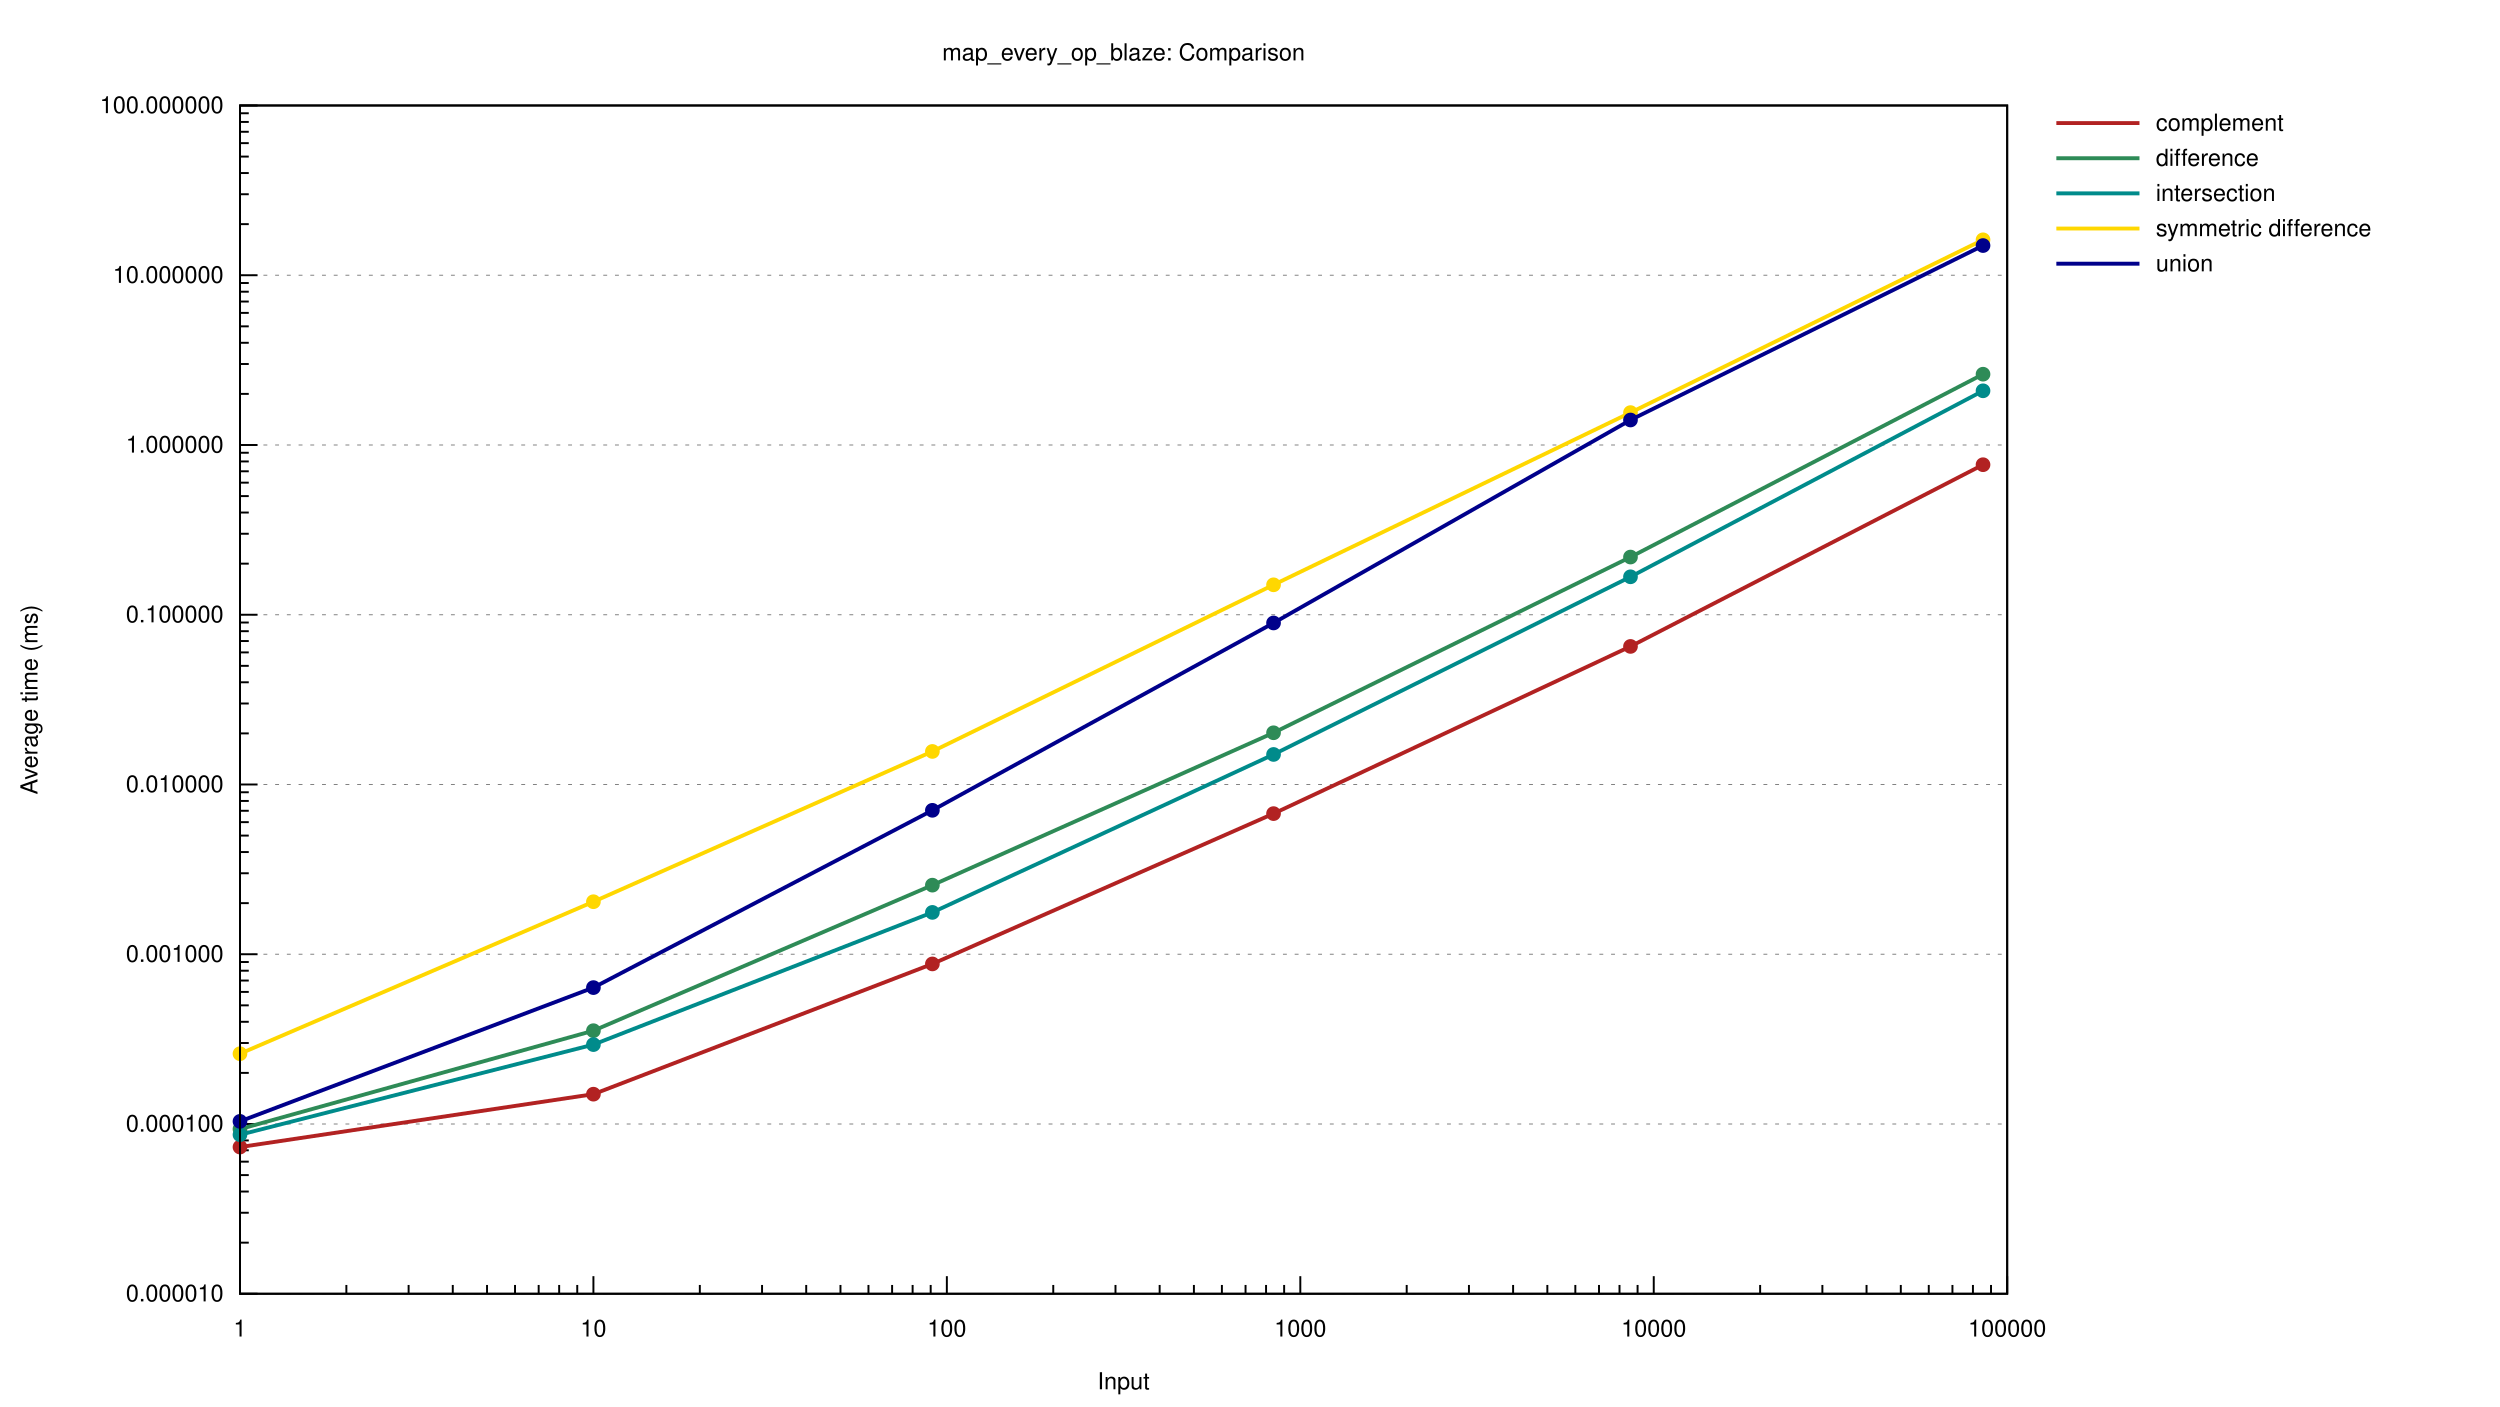
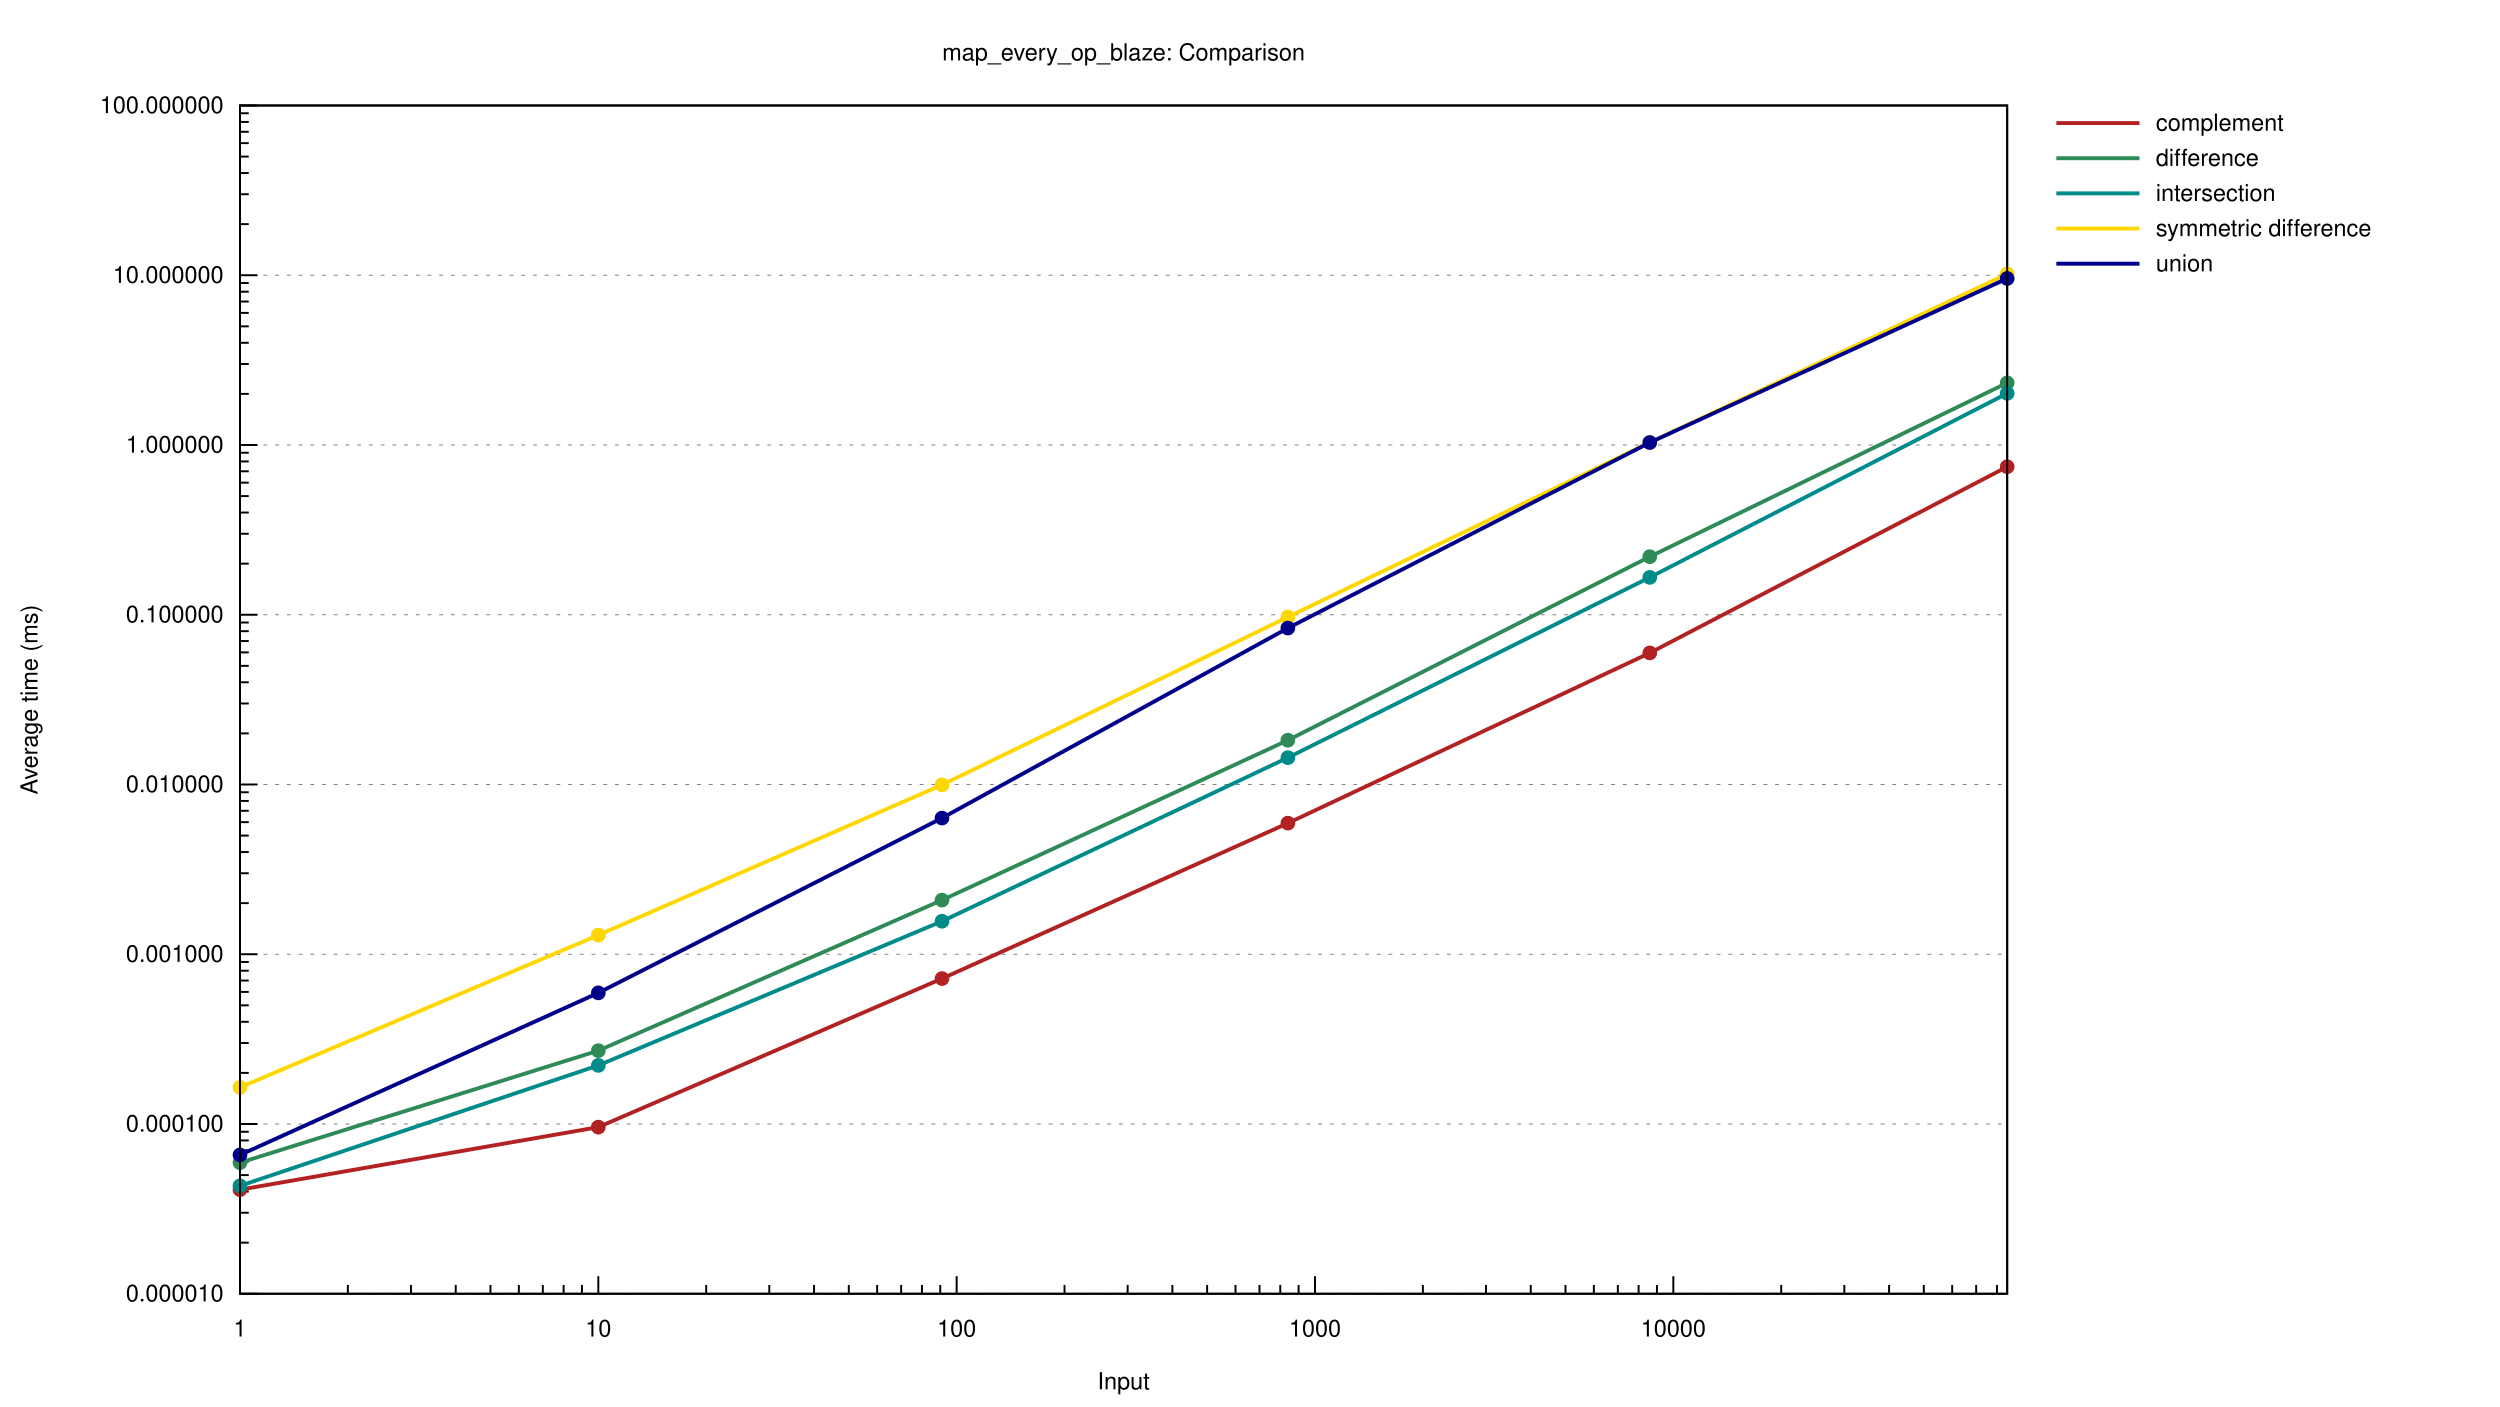
<svg xmlns="http://www.w3.org/2000/svg" xmlns:xlink="http://www.w3.org/1999/xlink" viewBox="0 0 1280 720">
  <g id="gnuplot_canvas">
    <rect x="0" y="0" width="1280" height="720" fill="none" />
    <defs>
      <circle id="gpDot" r="0.5" stroke-width="0.5" stroke="currentColor" />
      <path id="gpPt0" stroke-width="0.222" stroke="currentColor" d="M-1,0 h2 M0,-1 v2" />
      <path id="gpPt1" stroke-width="0.222" stroke="currentColor" d="M-1,-1 L1,1 M1,-1 L-1,1" />
      <path id="gpPt2" stroke-width="0.222" stroke="currentColor" d="M-1,0 L1,0 M0,-1 L0,1 M-1,-1 L1,1 M-1,1 L1,-1" />
      <rect id="gpPt3" stroke-width="0.222" stroke="currentColor" x="-1" y="-1" width="2" height="2" />
      <rect id="gpPt4" stroke-width="0.222" stroke="currentColor" fill="currentColor" x="-1" y="-1" width="2" height="2" />
      <circle id="gpPt5" stroke-width="0.222" stroke="currentColor" cx="0" cy="0" r="1" />
      <use xlink:href="#gpPt5" id="gpPt6" fill="currentColor" stroke="none" />
      <path id="gpPt7" stroke-width="0.222" stroke="currentColor" d="M0,-1.33 L-1.33,0.67 L1.33,0.67 z" />
      <use xlink:href="#gpPt7" id="gpPt8" fill="currentColor" stroke="none" />
      <use xlink:href="#gpPt7" id="gpPt9" stroke="currentColor" transform="rotate(180)" />
      <use xlink:href="#gpPt9" id="gpPt10" fill="currentColor" stroke="none" />
      <use xlink:href="#gpPt3" id="gpPt11" stroke="currentColor" transform="rotate(45)" />
      <use xlink:href="#gpPt11" id="gpPt12" fill="currentColor" stroke="none" />
      <path id="gpPt13" stroke-width="0.222" stroke="currentColor" d="M0,1.330 L1.265,0.411 L0.782,-1.067 L-0.782,-1.076 L-1.265,0.411 z" />
      <use xlink:href="#gpPt13" id="gpPt14" fill="currentColor" stroke="none" />
      <filter id="textbox" filterUnits="objectBoundingBox" x="0" y="0" height="1" width="1">
        <feFlood flood-color="white" flood-opacity="1" result="bgnd" />
        <feComposite in="SourceGraphic" in2="bgnd" operator="atop" />
      </filter>
      <filter id="greybox" filterUnits="objectBoundingBox" x="0" y="0" height="1" width="1">
        <feFlood flood-color="lightgrey" flood-opacity="1" result="grey" />
        <feComposite in="SourceGraphic" in2="grey" operator="atop" />
      </filter>
    </defs>
    <g fill="none" color="white" stroke="currentColor" stroke-width="1.00" stroke-linecap="butt" stroke-linejoin="miter">
</g>
    <g fill="none" color="black" stroke="currentColor" stroke-width="1.00" stroke-linecap="butt" stroke-linejoin="miter">
</g>
    <g fill="none" color="black" stroke="black" stroke-width="0.50" stroke-linecap="butt" stroke-linejoin="miter">
</g>
    <g fill="none" color="gray" stroke="currentColor" stroke-width="0.50" stroke-linecap="butt" stroke-linejoin="miter">
      <path stroke="gray" stroke-dasharray="2,4" class="gridline" d="M122.87,662.40 L1027.68,662.40  " />
    </g>
    <g fill="none" color="gray" stroke="gray" stroke-width="1.00" stroke-linecap="butt" stroke-linejoin="miter">
</g>
    <g fill="none" color="black" stroke="currentColor" stroke-width="1.00" stroke-linecap="butt" stroke-linejoin="miter">
      <path stroke="black" d="M122.87,662.40 L131.87,662.40  " />
      <g transform="translate(114.48,666.30)" stroke="none" fill="black" font-family="Helvetica" font-size="12.00" text-anchor="end">
        <text>
          <tspan font-family="Helvetica">0.000010</tspan>
        </text>
      </g>
    </g>
    <g fill="none" color="black" stroke="currentColor" stroke-width="1.00" stroke-linecap="butt" stroke-linejoin="miter">
      <path stroke="black" d="M122.87,636.24 L127.37,636.24 M122.87,620.93 L127.37,620.93 M122.87,610.07 L127.37,610.07 M122.87,601.65 L127.37,601.65   M122.87,594.77 L127.37,594.77 M122.87,588.95 L127.37,588.95 M122.87,583.91 L127.37,583.91 M122.87,579.46 L127.37,579.46    " />
    </g>
    <g fill="none" color="black" stroke="black" stroke-width="0.50" stroke-linecap="butt" stroke-linejoin="miter">
</g>
    <g fill="none" color="gray" stroke="currentColor" stroke-width="0.50" stroke-linecap="butt" stroke-linejoin="miter">
      <path stroke="gray" stroke-dasharray="2,4" class="gridline" d="M122.87,575.49 L1027.68,575.49  " />
    </g>
    <g fill="none" color="gray" stroke="gray" stroke-width="1.00" stroke-linecap="butt" stroke-linejoin="miter">
</g>
    <g fill="none" color="black" stroke="currentColor" stroke-width="1.00" stroke-linecap="butt" stroke-linejoin="miter">
      <path stroke="black" d="M122.87,575.49 L131.87,575.49  " />
      <g transform="translate(114.48,579.39)" stroke="none" fill="black" font-family="Helvetica" font-size="12.00" text-anchor="end">
        <text>
          <tspan font-family="Helvetica">0.000100</tspan>
        </text>
      </g>
    </g>
    <g fill="none" color="black" stroke="currentColor" stroke-width="1.00" stroke-linecap="butt" stroke-linejoin="miter">
      <path stroke="black" d="M122.87,549.32 L127.37,549.32 M122.87,534.02 L127.37,534.02 M122.87,523.16 L127.37,523.16 M122.87,514.74 L127.37,514.74   M122.87,507.86 L127.37,507.86 M122.87,502.04 L127.37,502.04 M122.87,497.00 L127.37,497.00 M122.87,492.55 L127.37,492.55    " />
    </g>
    <g fill="none" color="black" stroke="black" stroke-width="0.50" stroke-linecap="butt" stroke-linejoin="miter">
</g>
    <g fill="none" color="gray" stroke="currentColor" stroke-width="0.50" stroke-linecap="butt" stroke-linejoin="miter">
      <path stroke="gray" stroke-dasharray="2,4" class="gridline" d="M122.87,488.57 L1027.68,488.57  " />
    </g>
    <g fill="none" color="gray" stroke="gray" stroke-width="1.00" stroke-linecap="butt" stroke-linejoin="miter">
</g>
    <g fill="none" color="black" stroke="currentColor" stroke-width="1.00" stroke-linecap="butt" stroke-linejoin="miter">
      <path stroke="black" d="M122.87,488.57 L131.87,488.57  " />
      <g transform="translate(114.48,492.47)" stroke="none" fill="black" font-family="Helvetica" font-size="12.00" text-anchor="end">
        <text>
          <tspan font-family="Helvetica">0.001000</tspan>
        </text>
      </g>
    </g>
    <g fill="none" color="black" stroke="currentColor" stroke-width="1.00" stroke-linecap="butt" stroke-linejoin="miter">
      <path stroke="black" d="M122.87,462.41 L127.37,462.41 M122.87,447.11 L127.37,447.11 M122.87,436.25 L127.37,436.25 M122.87,427.82 L127.37,427.82   M122.87,420.94 L127.37,420.94 M122.87,415.12 L127.37,415.12 M122.87,410.08 L127.37,410.08 M122.87,405.64 L127.37,405.64    " />
    </g>
    <g fill="none" color="black" stroke="black" stroke-width="0.50" stroke-linecap="butt" stroke-linejoin="miter">
</g>
    <g fill="none" color="gray" stroke="currentColor" stroke-width="0.50" stroke-linecap="butt" stroke-linejoin="miter">
      <path stroke="gray" stroke-dasharray="2,4" class="gridline" d="M122.87,401.66 L1027.68,401.66  " />
    </g>
    <g fill="none" color="gray" stroke="gray" stroke-width="1.00" stroke-linecap="butt" stroke-linejoin="miter">
</g>
    <g fill="none" color="black" stroke="currentColor" stroke-width="1.00" stroke-linecap="butt" stroke-linejoin="miter">
      <path stroke="black" d="M122.87,401.66 L131.87,401.66  " />
      <g transform="translate(114.48,405.56)" stroke="none" fill="black" font-family="Helvetica" font-size="12.00" text-anchor="end">
        <text>
          <tspan font-family="Helvetica">0.010000</tspan>
        </text>
      </g>
    </g>
    <g fill="none" color="black" stroke="currentColor" stroke-width="1.00" stroke-linecap="butt" stroke-linejoin="miter">
      <path stroke="black" d="M122.87,375.50 L127.37,375.50 M122.87,360.19 L127.37,360.19 M122.87,349.33 L127.37,349.33 M122.87,340.91 L127.37,340.91   M122.87,334.03 L127.37,334.03 M122.87,328.21 L127.37,328.21 M122.87,323.17 L127.37,323.17 M122.87,318.73 L127.37,318.73    " />
    </g>
    <g fill="none" color="black" stroke="black" stroke-width="0.50" stroke-linecap="butt" stroke-linejoin="miter">
</g>
    <g fill="none" color="gray" stroke="currentColor" stroke-width="0.50" stroke-linecap="butt" stroke-linejoin="miter">
      <path stroke="gray" stroke-dasharray="2,4" class="gridline" d="M122.87,314.75 L1027.68,314.75  " />
    </g>
    <g fill="none" color="gray" stroke="gray" stroke-width="1.00" stroke-linecap="butt" stroke-linejoin="miter">
</g>
    <g fill="none" color="black" stroke="currentColor" stroke-width="1.00" stroke-linecap="butt" stroke-linejoin="miter">
      <path stroke="black" d="M122.87,314.75 L131.87,314.75  " />
      <g transform="translate(114.48,318.65)" stroke="none" fill="black" font-family="Helvetica" font-size="12.00" text-anchor="end">
        <text>
          <tspan font-family="Helvetica">0.100000</tspan>
        </text>
      </g>
    </g>
    <g fill="none" color="black" stroke="currentColor" stroke-width="1.00" stroke-linecap="butt" stroke-linejoin="miter">
      <path stroke="black" d="M122.87,288.59 L127.37,288.59 M122.87,273.28 L127.37,273.28 M122.87,262.42 L127.37,262.42 M122.87,254.00 L127.37,254.00   M122.87,247.12 L127.37,247.12 M122.87,241.30 L127.37,241.30 M122.87,236.26 L127.37,236.26 M122.87,231.81 L127.37,231.81    " />
    </g>
    <g fill="none" color="black" stroke="black" stroke-width="0.50" stroke-linecap="butt" stroke-linejoin="miter">
</g>
    <g fill="none" color="gray" stroke="currentColor" stroke-width="0.50" stroke-linecap="butt" stroke-linejoin="miter">
      <path stroke="gray" stroke-dasharray="2,4" class="gridline" d="M122.87,227.84 L1027.68,227.84  " />
    </g>
    <g fill="none" color="gray" stroke="gray" stroke-width="1.00" stroke-linecap="butt" stroke-linejoin="miter">
</g>
    <g fill="none" color="black" stroke="currentColor" stroke-width="1.00" stroke-linecap="butt" stroke-linejoin="miter">
      <path stroke="black" d="M122.87,227.84 L131.87,227.84  " />
      <g transform="translate(114.48,231.74)" stroke="none" fill="black" font-family="Helvetica" font-size="12.00" text-anchor="end">
        <text>
          <tspan font-family="Helvetica">1.000000</tspan>
        </text>
      </g>
    </g>
    <g fill="none" color="black" stroke="currentColor" stroke-width="1.00" stroke-linecap="butt" stroke-linejoin="miter">
      <path stroke="black" d="M122.87,201.67 L127.37,201.67 M122.87,186.37 L127.37,186.37 M122.87,175.51 L127.37,175.51 M122.87,167.09 L127.37,167.09   M122.87,160.20 L127.37,160.20 M122.87,154.39 L127.37,154.39 M122.87,149.35 L127.37,149.35 M122.87,144.90 L127.37,144.90    " />
    </g>
    <g fill="none" color="black" stroke="black" stroke-width="0.50" stroke-linecap="butt" stroke-linejoin="miter">
</g>
    <g fill="none" color="gray" stroke="currentColor" stroke-width="0.50" stroke-linecap="butt" stroke-linejoin="miter">
      <path stroke="gray" stroke-dasharray="2,4" class="gridline" d="M122.87,140.92 L1027.68,140.92  " />
    </g>
    <g fill="none" color="gray" stroke="gray" stroke-width="1.00" stroke-linecap="butt" stroke-linejoin="miter">
</g>
    <g fill="none" color="black" stroke="currentColor" stroke-width="1.00" stroke-linecap="butt" stroke-linejoin="miter">
      <path stroke="black" d="M122.87,140.92 L131.87,140.92  " />
      <g transform="translate(114.48,144.82)" stroke="none" fill="black" font-family="Helvetica" font-size="12.00" text-anchor="end">
        <text>
          <tspan font-family="Helvetica">10.000000</tspan>
        </text>
      </g>
    </g>
    <g fill="none" color="black" stroke="currentColor" stroke-width="1.00" stroke-linecap="butt" stroke-linejoin="miter">
      <path stroke="black" d="M122.87,114.76 L127.37,114.76 M122.87,99.45 L127.37,99.45 M122.87,88.60 L127.37,88.60 M122.87,80.17 L127.37,80.17   M122.87,73.29 L127.37,73.29 M122.87,67.47 L127.37,67.47 M122.87,62.43 L127.37,62.43 M122.87,57.99 L127.37,57.99    " />
    </g>
    <g fill="none" color="black" stroke="black" stroke-width="0.50" stroke-linecap="butt" stroke-linejoin="miter">
</g>
    <g fill="none" color="gray" stroke="currentColor" stroke-width="0.50" stroke-linecap="butt" stroke-linejoin="miter">
      <path stroke="gray" stroke-dasharray="2,4" class="gridline" d="M122.87,54.01 L1027.68,54.01  " />
    </g>
    <g fill="none" color="gray" stroke="gray" stroke-width="1.00" stroke-linecap="butt" stroke-linejoin="miter">
</g>
    <g fill="none" color="black" stroke="currentColor" stroke-width="1.00" stroke-linecap="butt" stroke-linejoin="miter">
      <path stroke="black" d="M122.87,54.01 L131.87,54.01  " />
      <g transform="translate(114.48,57.91)" stroke="none" fill="black" font-family="Helvetica" font-size="12.00" text-anchor="end">
        <text>
          <tspan font-family="Helvetica">100.000000</tspan>
        </text>
      </g>
    </g>
    <g fill="none" color="black" stroke="currentColor" stroke-width="1.00" stroke-linecap="butt" stroke-linejoin="miter">
      <path stroke="black" d="M122.87,662.40 L122.87,653.40  " />
      <g transform="translate(122.87,684.30)" stroke="none" fill="black" font-family="Helvetica" font-size="12.00" text-anchor="middle">
        <text>
          <tspan font-family="Helvetica"> 1</tspan>
        </text>
      </g>
    </g>
    <g fill="none" color="black" stroke="currentColor" stroke-width="1.00" stroke-linecap="butt" stroke-linejoin="miter">
-       <path stroke="black" d="M177.34,662.40 L177.34,657.90 M209.21,662.40 L209.21,657.90 M231.82,662.40 L231.82,657.90 M249.36,662.40 L249.36,657.90   M263.69,662.40 L263.69,657.90 M275.80,662.40 L275.80,657.90 M286.29,662.40 L286.29,657.90 M295.55,662.40 L295.55,657.90   M303.83,662.40 L303.83,653.40  " />
-       <g transform="translate(303.83,684.30)" stroke="none" fill="black" font-family="Helvetica" font-size="12.00" text-anchor="middle">
+       <path stroke="black" d="M178.10,662.40 L178.10,657.90 M210.41,662.40 L210.41,657.90 M233.33,662.40 L233.33,657.90 M251.11,662.40 L251.11,657.90   M265.64,662.40 L265.64,657.90 M277.92,662.40 L277.92,657.90 M288.56,662.40 L288.56,657.90 M297.94,662.40 L297.94,657.90   M306.34,662.40 L306.34,653.40  " />
+       <g transform="translate(306.34,684.30)" stroke="none" fill="black" font-family="Helvetica" font-size="12.00" text-anchor="middle">
        <text>
          <tspan font-family="Helvetica"> 10</tspan>
        </text>
      </g>
    </g>
    <g fill="none" color="black" stroke="currentColor" stroke-width="1.00" stroke-linecap="butt" stroke-linejoin="miter">
-       <path stroke="black" d="M358.31,662.40 L358.31,657.90 M390.17,662.40 L390.17,657.90 M412.78,662.40 L412.78,657.90 M430.32,662.40 L430.32,657.90   M444.65,662.40 L444.65,657.90 M456.76,662.40 L456.76,657.90 M467.26,662.40 L467.26,657.90 M476.51,662.40 L476.51,657.90   M484.79,662.40 L484.79,653.40  " />
-       <g transform="translate(484.79,684.30)" stroke="none" fill="black" font-family="Helvetica" font-size="12.00" text-anchor="middle">
+       <path stroke="black" d="M361.57,662.40 L361.57,657.90 M393.88,662.40 L393.88,657.90 M416.80,662.40 L416.80,657.90 M434.58,662.40 L434.58,657.90   M449.11,662.40 L449.11,657.90 M461.39,662.40 L461.39,657.90 M472.03,662.40 L472.03,657.90 M481.41,662.40 L481.41,657.90   M489.81,662.40 L489.81,653.40  " />
+       <g transform="translate(489.81,684.30)" stroke="none" fill="black" font-family="Helvetica" font-size="12.00" text-anchor="middle">
        <text>
          <tspan font-family="Helvetica"> 100</tspan>
        </text>
      </g>
    </g>
    <g fill="none" color="black" stroke="currentColor" stroke-width="1.00" stroke-linecap="butt" stroke-linejoin="miter">
-       <path stroke="black" d="M539.27,662.40 L539.27,657.90 M571.13,662.40 L571.13,657.90 M593.74,662.40 L593.74,657.90 M611.28,662.40 L611.28,657.90   M625.61,662.40 L625.61,657.90 M637.72,662.40 L637.72,657.90 M648.22,662.40 L648.22,657.90 M657.48,662.40 L657.48,657.90   M665.76,662.40 L665.76,653.40  " />
-       <g transform="translate(665.76,684.30)" stroke="none" fill="black" font-family="Helvetica" font-size="12.00" text-anchor="middle">
+       <path stroke="black" d="M545.04,662.40 L545.04,657.90 M577.35,662.40 L577.35,657.90 M600.27,662.40 L600.27,657.90 M618.05,662.40 L618.05,657.90   M632.58,662.40 L632.58,657.90 M644.86,662.40 L644.86,657.90 M655.50,662.40 L655.50,657.90 M664.88,662.40 L664.88,657.90   M673.28,662.40 L673.28,653.40  " />
+       <g transform="translate(673.28,684.30)" stroke="none" fill="black" font-family="Helvetica" font-size="12.00" text-anchor="middle">
        <text>
          <tspan font-family="Helvetica"> 1000</tspan>
        </text>
      </g>
    </g>
    <g fill="none" color="black" stroke="currentColor" stroke-width="1.00" stroke-linecap="butt" stroke-linejoin="miter">
-       <path stroke="black" d="M720.23,662.40 L720.23,657.90 M752.10,662.40 L752.10,657.90 M774.71,662.40 L774.71,657.90 M792.24,662.40 L792.24,657.90   M806.57,662.40 L806.57,657.90 M818.69,662.40 L818.69,657.90 M829.18,662.40 L829.18,657.90 M838.44,662.40 L838.44,657.90   M846.72,662.40 L846.72,653.40  " />
-       <g transform="translate(846.72,684.30)" stroke="none" fill="black" font-family="Helvetica" font-size="12.00" text-anchor="middle">
+       <path stroke="black" d="M728.51,662.40 L728.51,657.90 M760.82,662.40 L760.82,657.90 M783.74,662.40 L783.74,657.90 M801.52,662.40 L801.52,657.90   M816.05,662.40 L816.05,657.90 M828.33,662.40 L828.33,657.90 M838.97,662.40 L838.97,657.90 M848.35,662.40 L848.35,657.90   M856.75,662.40 L856.75,653.40  " />
+       <g transform="translate(856.75,684.30)" stroke="none" fill="black" font-family="Helvetica" font-size="12.00" text-anchor="middle">
        <text>
          <tspan font-family="Helvetica"> 10000</tspan>
        </text>
      </g>
    </g>
    <g fill="none" color="black" stroke="currentColor" stroke-width="1.00" stroke-linecap="butt" stroke-linejoin="miter">
-       <path stroke="black" d="M901.19,662.40 L901.19,657.90 M933.06,662.40 L933.06,657.90 M955.67,662.40 L955.67,657.90 M973.21,662.40 L973.21,657.90   M987.53,662.40 L987.53,657.90 M999.65,662.40 L999.65,657.90 M1010.14,662.40 L1010.14,657.90 M1019.40,662.40 L1019.40,657.90   M1027.68,662.40 L1027.68,653.40  " />
-       <g transform="translate(1027.68,684.30)" stroke="none" fill="black" font-family="Helvetica" font-size="12.00" text-anchor="middle">
-         <text>
-           <tspan font-family="Helvetica"> 100000</tspan>
-         </text>
-       </g>
-     </g>
-     <g fill="none" color="black" stroke="currentColor" stroke-width="1.00" stroke-linecap="butt" stroke-linejoin="miter">
- </g>
+       <path stroke="black" d="M911.98,662.40 L911.98,657.90 M944.29,662.40 L944.29,657.90 M967.21,662.40 L967.21,657.90 M984.99,662.40 L984.99,657.90   M999.52,662.40 L999.52,657.90 M1011.80,662.40 L1011.80,657.90 M1022.44,662.40 L1022.44,657.90  " />
+     </g>
    <g fill="none" color="black" stroke="currentColor" stroke-width="1.00" stroke-linecap="butt" stroke-linejoin="miter">
      <path stroke="black" d="M122.87,54.01 L122.87,662.40 L1027.68,662.40 L1027.68,54.01 L122.87,54.01 Z  " />
    </g>
    <g fill="none" color="black" stroke="currentColor" stroke-width="1.00" stroke-linecap="butt" stroke-linejoin="miter">
      <g transform="translate(19.18,358.21) rotate(270)" stroke="none" fill="black" font-family="Helvetica" font-size="12.00" text-anchor="middle">
        <text>
          <tspan font-family="Helvetica">Average time (ms)</tspan>
        </text>
      </g>
    </g>
    <g fill="none" color="black" stroke="currentColor" stroke-width="1.00" stroke-linecap="butt" stroke-linejoin="miter">
      <g transform="translate(575.27,711.30)" stroke="none" fill="black" font-family="Helvetica" font-size="12.00" text-anchor="middle">
        <text>
          <tspan font-family="Helvetica">Input</tspan>
        </text>
      </g>
    </g>
    <g fill="none" color="black" stroke="currentColor" stroke-width="1.00" stroke-linecap="butt" stroke-linejoin="miter">
</g>
    <g id="gnuplot_plot_1">
      <g fill="none" color="white" stroke="currentColor" stroke-width="2.00" stroke-linecap="butt" stroke-linejoin="miter">
</g>
      <g fill="none" color="black" stroke="currentColor" stroke-width="2.00" stroke-linecap="butt" stroke-linejoin="miter">
        <g transform="translate(1103.80,66.91)" stroke="none" fill="black" font-family="Helvetica" font-size="12.00" text-anchor="start">
          <text>
            <tspan font-family="Helvetica">complement</tspan>
          </text>
        </g>
      </g>
      <g fill="none" color="black" stroke="currentColor" stroke-width="2.00" stroke-linecap="butt" stroke-linejoin="miter">
-         <path stroke="rgb(178,  34,  34)" d="M1052.85,63.01 L1095.41,63.01 M122.87,587.29 L303.83,560.22 L477.38,493.53 L652.05,416.57 L834.81,330.97 L1015.31,237.93    " />
-       </g>
-     </g>
-     <g id="gnuplot_plot_2" fill="none">
+         <path stroke="rgb(178,  34,  34)" d="M1052.85,63.01 L1095.41,63.01 M122.87,609.11 L306.34,577.09 L482.30,501.03 L659.39,421.45 L844.68,334.30 L1027.68,238.97    " />
+       </g>
+     </g>
+     <g id="gnuplot_plot_2">
      <g fill="none" color="white" stroke="rgb(178,  34,  34)" stroke-width="1.00" stroke-linecap="butt" stroke-linejoin="miter">
</g>
      <g fill="none" color="black" stroke="currentColor" stroke-width="1.00" stroke-linecap="butt" stroke-linejoin="miter">
-         <use xlink:href="#gpPt6" transform="translate(122.87,587.29) scale(3.38)" color="rgb(178,  34,  34)" />
-         <use xlink:href="#gpPt6" transform="translate(303.83,560.22) scale(3.38)" color="rgb(178,  34,  34)" />
-         <use xlink:href="#gpPt6" transform="translate(477.38,493.53) scale(3.38)" color="rgb(178,  34,  34)" />
-         <use xlink:href="#gpPt6" transform="translate(652.05,416.57) scale(3.38)" color="rgb(178,  34,  34)" />
-         <use xlink:href="#gpPt6" transform="translate(834.81,330.97) scale(3.38)" color="rgb(178,  34,  34)" />
-         <use xlink:href="#gpPt6" transform="translate(1015.31,237.93) scale(3.38)" color="rgb(178,  34,  34)" />
+         <use xlink:href="#gpPt6" transform="translate(122.87,609.11) scale(3.38)" color="rgb(178,  34,  34)" />
+         <use xlink:href="#gpPt6" transform="translate(306.34,577.09) scale(3.38)" color="rgb(178,  34,  34)" />
+         <use xlink:href="#gpPt6" transform="translate(482.30,501.03) scale(3.38)" color="rgb(178,  34,  34)" />
+         <use xlink:href="#gpPt6" transform="translate(659.39,421.45) scale(3.38)" color="rgb(178,  34,  34)" />
+         <use xlink:href="#gpPt6" transform="translate(844.68,334.30) scale(3.38)" color="rgb(178,  34,  34)" />
+         <use xlink:href="#gpPt6" transform="translate(1027.68,238.97) scale(3.38)" color="rgb(178,  34,  34)" />
      </g>
    </g>
    <g id="gnuplot_plot_3">
      <g fill="none" color="white" stroke="rgb(178,  34,  34)" stroke-width="2.00" stroke-linecap="butt" stroke-linejoin="miter">
</g>
      <g fill="none" color="black" stroke="currentColor" stroke-width="2.00" stroke-linecap="butt" stroke-linejoin="miter">
        <g transform="translate(1103.80,84.91)" stroke="none" fill="black" font-family="Helvetica" font-size="12.00" text-anchor="start">
          <text>
            <tspan font-family="Helvetica">difference</tspan>
          </text>
        </g>
      </g>
      <g fill="none" color="black" stroke="currentColor" stroke-width="2.00" stroke-linecap="butt" stroke-linejoin="miter">
-         <path stroke="rgb( 46, 139,  87)" d="M1052.85,81.01 L1095.41,81.01 M122.87,578.10 L303.83,527.71 L477.38,453.20 L652.05,375.18 L834.81,285.21 L1015.31,191.59    " />
-       </g>
-     </g>
-     <g id="gnuplot_plot_4" fill="none">
+         <path stroke="rgb( 46, 139,  87)" d="M1052.85,81.01 L1095.41,81.01 M122.87,595.29 L306.34,537.93 L482.30,460.85 L659.39,378.99 L844.68,285.03 L1027.68,196.02    " />
+       </g>
+     </g>
+     <g id="gnuplot_plot_4">
      <g fill="none" color="white" stroke="rgb( 46, 139,  87)" stroke-width="1.00" stroke-linecap="butt" stroke-linejoin="miter">
</g>
      <g fill="none" color="black" stroke="currentColor" stroke-width="1.00" stroke-linecap="butt" stroke-linejoin="miter">
-         <use xlink:href="#gpPt6" transform="translate(122.87,578.10) scale(3.38)" color="rgb( 46, 139,  87)" />
-         <use xlink:href="#gpPt6" transform="translate(303.83,527.71) scale(3.38)" color="rgb( 46, 139,  87)" />
-         <use xlink:href="#gpPt6" transform="translate(477.38,453.20) scale(3.38)" color="rgb( 46, 139,  87)" />
-         <use xlink:href="#gpPt6" transform="translate(652.05,375.18) scale(3.38)" color="rgb( 46, 139,  87)" />
-         <use xlink:href="#gpPt6" transform="translate(834.81,285.21) scale(3.38)" color="rgb( 46, 139,  87)" />
-         <use xlink:href="#gpPt6" transform="translate(1015.31,191.59) scale(3.38)" color="rgb( 46, 139,  87)" />
+         <use xlink:href="#gpPt6" transform="translate(122.87,595.29) scale(3.38)" color="rgb( 46, 139,  87)" />
+         <use xlink:href="#gpPt6" transform="translate(306.34,537.93) scale(3.38)" color="rgb( 46, 139,  87)" />
+         <use xlink:href="#gpPt6" transform="translate(482.30,460.85) scale(3.38)" color="rgb( 46, 139,  87)" />
+         <use xlink:href="#gpPt6" transform="translate(659.39,378.99) scale(3.38)" color="rgb( 46, 139,  87)" />
+         <use xlink:href="#gpPt6" transform="translate(844.68,285.03) scale(3.38)" color="rgb( 46, 139,  87)" />
+         <use xlink:href="#gpPt6" transform="translate(1027.68,196.02) scale(3.38)" color="rgb( 46, 139,  87)" />
      </g>
    </g>
    <g id="gnuplot_plot_5">
      <g fill="none" color="white" stroke="rgb( 46, 139,  87)" stroke-width="2.00" stroke-linecap="butt" stroke-linejoin="miter">
</g>
      <g fill="none" color="black" stroke="currentColor" stroke-width="2.00" stroke-linecap="butt" stroke-linejoin="miter">
        <g transform="translate(1103.80,102.91)" stroke="none" fill="black" font-family="Helvetica" font-size="12.00" text-anchor="start">
          <text>
            <tspan font-family="Helvetica">intersection</tspan>
          </text>
        </g>
      </g>
      <g fill="none" color="black" stroke="currentColor" stroke-width="2.00" stroke-linecap="butt" stroke-linejoin="miter">
-         <path stroke="rgb(  0, 139, 139)" d="M1052.85,99.01 L1095.41,99.01 M122.87,580.98 L303.83,534.83 L477.38,467.15 L652.05,386.28 L834.81,295.32 L1015.31,200.09    " />
-       </g>
-     </g>
-     <g id="gnuplot_plot_6" fill="none">
+         <path stroke="rgb(  0, 139, 139)" d="M1052.85,99.01 L1095.41,99.01 M122.87,607.15 L306.34,545.48 L482.30,471.68 L659.39,387.92 L844.68,295.61 L1027.68,201.39    " />
+       </g>
+     </g>
+     <g id="gnuplot_plot_6">
      <g fill="none" color="white" stroke="rgb(  0, 139, 139)" stroke-width="1.00" stroke-linecap="butt" stroke-linejoin="miter">
</g>
      <g fill="none" color="black" stroke="currentColor" stroke-width="1.00" stroke-linecap="butt" stroke-linejoin="miter">
-         <use xlink:href="#gpPt6" transform="translate(122.87,580.98) scale(3.38)" color="rgb(  0, 139, 139)" />
-         <use xlink:href="#gpPt6" transform="translate(303.83,534.83) scale(3.38)" color="rgb(  0, 139, 139)" />
-         <use xlink:href="#gpPt6" transform="translate(477.38,467.15) scale(3.38)" color="rgb(  0, 139, 139)" />
-         <use xlink:href="#gpPt6" transform="translate(652.05,386.28) scale(3.38)" color="rgb(  0, 139, 139)" />
-         <use xlink:href="#gpPt6" transform="translate(834.81,295.32) scale(3.38)" color="rgb(  0, 139, 139)" />
-         <use xlink:href="#gpPt6" transform="translate(1015.31,200.09) scale(3.38)" color="rgb(  0, 139, 139)" />
+         <use xlink:href="#gpPt6" transform="translate(122.87,607.15) scale(3.38)" color="rgb(  0, 139, 139)" />
+         <use xlink:href="#gpPt6" transform="translate(306.34,545.48) scale(3.38)" color="rgb(  0, 139, 139)" />
+         <use xlink:href="#gpPt6" transform="translate(482.30,471.68) scale(3.38)" color="rgb(  0, 139, 139)" />
+         <use xlink:href="#gpPt6" transform="translate(659.39,387.92) scale(3.38)" color="rgb(  0, 139, 139)" />
+         <use xlink:href="#gpPt6" transform="translate(844.68,295.61) scale(3.38)" color="rgb(  0, 139, 139)" />
+         <use xlink:href="#gpPt6" transform="translate(1027.68,201.39) scale(3.38)" color="rgb(  0, 139, 139)" />
      </g>
    </g>
    <g id="gnuplot_plot_7">
      <g fill="none" color="white" stroke="rgb(  0, 139, 139)" stroke-width="2.00" stroke-linecap="butt" stroke-linejoin="miter">
</g>
      <g fill="none" color="black" stroke="currentColor" stroke-width="2.00" stroke-linecap="butt" stroke-linejoin="miter">
        <g transform="translate(1103.80,120.91)" stroke="none" fill="black" font-family="Helvetica" font-size="12.00" text-anchor="start">
          <text>
            <tspan font-family="Helvetica">symmetric difference</tspan>
          </text>
        </g>
      </g>
      <g fill="none" color="black" stroke="currentColor" stroke-width="2.00" stroke-linecap="butt" stroke-linejoin="miter">
-         <path stroke="rgb(255, 215,   0)" d="M1052.85,117.01 L1095.41,117.01 M122.87,539.50 L303.83,461.68 L477.38,384.74 L652.05,299.42 L834.81,211.25 L1015.31,122.78    " />
-       </g>
-     </g>
-     <g id="gnuplot_plot_8" fill="none">
+         <path stroke="rgb(255, 215,   0)" d="M1052.85,117.01 L1095.41,117.01 M122.87,556.74 L306.34,478.76 L482.30,401.83 L659.39,315.91 L844.68,226.56 L1027.68,140.27    " />
+       </g>
+     </g>
+     <g id="gnuplot_plot_8">
      <g fill="none" color="white" stroke="rgb(255, 215,   0)" stroke-width="1.00" stroke-linecap="butt" stroke-linejoin="miter">
</g>
      <g fill="none" color="black" stroke="currentColor" stroke-width="1.00" stroke-linecap="butt" stroke-linejoin="miter">
-         <use xlink:href="#gpPt6" transform="translate(122.87,539.50) scale(3.38)" color="rgb(255, 215,   0)" />
-         <use xlink:href="#gpPt6" transform="translate(303.83,461.68) scale(3.38)" color="rgb(255, 215,   0)" />
-         <use xlink:href="#gpPt6" transform="translate(477.38,384.74) scale(3.38)" color="rgb(255, 215,   0)" />
-         <use xlink:href="#gpPt6" transform="translate(652.05,299.42) scale(3.38)" color="rgb(255, 215,   0)" />
-         <use xlink:href="#gpPt6" transform="translate(834.81,211.25) scale(3.38)" color="rgb(255, 215,   0)" />
-         <use xlink:href="#gpPt6" transform="translate(1015.31,122.78) scale(3.38)" color="rgb(255, 215,   0)" />
+         <use xlink:href="#gpPt6" transform="translate(122.87,556.74) scale(3.38)" color="rgb(255, 215,   0)" />
+         <use xlink:href="#gpPt6" transform="translate(306.34,478.76) scale(3.38)" color="rgb(255, 215,   0)" />
+         <use xlink:href="#gpPt6" transform="translate(482.30,401.83) scale(3.38)" color="rgb(255, 215,   0)" />
+         <use xlink:href="#gpPt6" transform="translate(659.39,315.91) scale(3.38)" color="rgb(255, 215,   0)" />
+         <use xlink:href="#gpPt6" transform="translate(844.68,226.56) scale(3.38)" color="rgb(255, 215,   0)" />
+         <use xlink:href="#gpPt6" transform="translate(1027.68,140.27) scale(3.38)" color="rgb(255, 215,   0)" />
      </g>
    </g>
    <g id="gnuplot_plot_9">
      <g fill="none" color="white" stroke="rgb(255, 215,   0)" stroke-width="2.00" stroke-linecap="butt" stroke-linejoin="miter">
</g>
      <g fill="none" color="black" stroke="currentColor" stroke-width="2.00" stroke-linecap="butt" stroke-linejoin="miter">
        <g transform="translate(1103.80,138.91)" stroke="none" fill="black" font-family="Helvetica" font-size="12.00" text-anchor="start">
          <text>
            <tspan font-family="Helvetica">union</tspan>
          </text>
        </g>
      </g>
      <g fill="none" color="black" stroke="currentColor" stroke-width="2.00" stroke-linecap="butt" stroke-linejoin="miter">
-         <path stroke="rgb(  0,   0, 139)" d="M1052.85,135.01 L1095.41,135.01 M122.87,574.14 L303.83,505.65 L477.38,414.88 L652.05,318.96 L834.81,215.04 L1015.31,125.72    " />
-       </g>
-     </g>
-     <g id="gnuplot_plot_10" fill="none">
+         <path stroke="rgb(  0,   0, 139)" d="M1052.85,135.01 L1095.41,135.01 M122.87,591.33 L306.34,508.35 L482.30,418.85 L659.39,321.57 L844.68,226.58 L1027.68,142.57    " />
+       </g>
+     </g>
+     <g id="gnuplot_plot_10">
      <g fill="none" color="white" stroke="rgb(  0,   0, 139)" stroke-width="1.00" stroke-linecap="butt" stroke-linejoin="miter">
</g>
      <g fill="none" color="black" stroke="currentColor" stroke-width="1.00" stroke-linecap="butt" stroke-linejoin="miter">
-         <use xlink:href="#gpPt6" transform="translate(122.87,574.14) scale(3.38)" color="rgb(  0,   0, 139)" />
-         <use xlink:href="#gpPt6" transform="translate(303.83,505.65) scale(3.38)" color="rgb(  0,   0, 139)" />
-         <use xlink:href="#gpPt6" transform="translate(477.38,414.88) scale(3.38)" color="rgb(  0,   0, 139)" />
-         <use xlink:href="#gpPt6" transform="translate(652.05,318.96) scale(3.38)" color="rgb(  0,   0, 139)" />
-         <use xlink:href="#gpPt6" transform="translate(834.81,215.04) scale(3.38)" color="rgb(  0,   0, 139)" />
-         <use xlink:href="#gpPt6" transform="translate(1015.31,125.72) scale(3.38)" color="rgb(  0,   0, 139)" />
+         <use xlink:href="#gpPt6" transform="translate(122.87,591.33) scale(3.38)" color="rgb(  0,   0, 139)" />
+         <use xlink:href="#gpPt6" transform="translate(306.34,508.35) scale(3.38)" color="rgb(  0,   0, 139)" />
+         <use xlink:href="#gpPt6" transform="translate(482.30,418.85) scale(3.38)" color="rgb(  0,   0, 139)" />
+         <use xlink:href="#gpPt6" transform="translate(659.39,321.57) scale(3.38)" color="rgb(  0,   0, 139)" />
+         <use xlink:href="#gpPt6" transform="translate(844.68,226.58) scale(3.38)" color="rgb(  0,   0, 139)" />
+         <use xlink:href="#gpPt6" transform="translate(1027.68,142.57) scale(3.38)" color="rgb(  0,   0, 139)" />
      </g>
    </g>
    <g fill="none" color="white" stroke="rgb(  0,   0, 139)" stroke-width="2.00" stroke-linecap="butt" stroke-linejoin="miter">
</g>
    <g fill="none" color="black" stroke="currentColor" stroke-width="2.00" stroke-linecap="butt" stroke-linejoin="miter">
</g>
    <g fill="none" color="black" stroke="black" stroke-width="1.00" stroke-linecap="butt" stroke-linejoin="miter">
</g>
    <g fill="none" color="black" stroke="currentColor" stroke-width="1.00" stroke-linecap="butt" stroke-linejoin="miter">
      <path stroke="black" d="M122.87,54.01 L122.87,662.40 L1027.68,662.40 L1027.68,54.01 L122.87,54.01 Z  " />
    </g>
    <g fill="none" color="black" stroke="currentColor" stroke-width="1.00" stroke-linecap="butt" stroke-linejoin="miter">
      <g transform="translate(575.27,30.91)" stroke="none" fill="black" font-family="Helvetica" font-size="12.00" text-anchor="middle">
        <text>
          <tspan font-family="Helvetica">map_every_op_blaze: Comparison</tspan>
        </text>
      </g>
    </g>
    <g fill="none" color="black" stroke="currentColor" stroke-width="1.00" stroke-linecap="butt" stroke-linejoin="miter">
</g>
  </g>
</svg>
